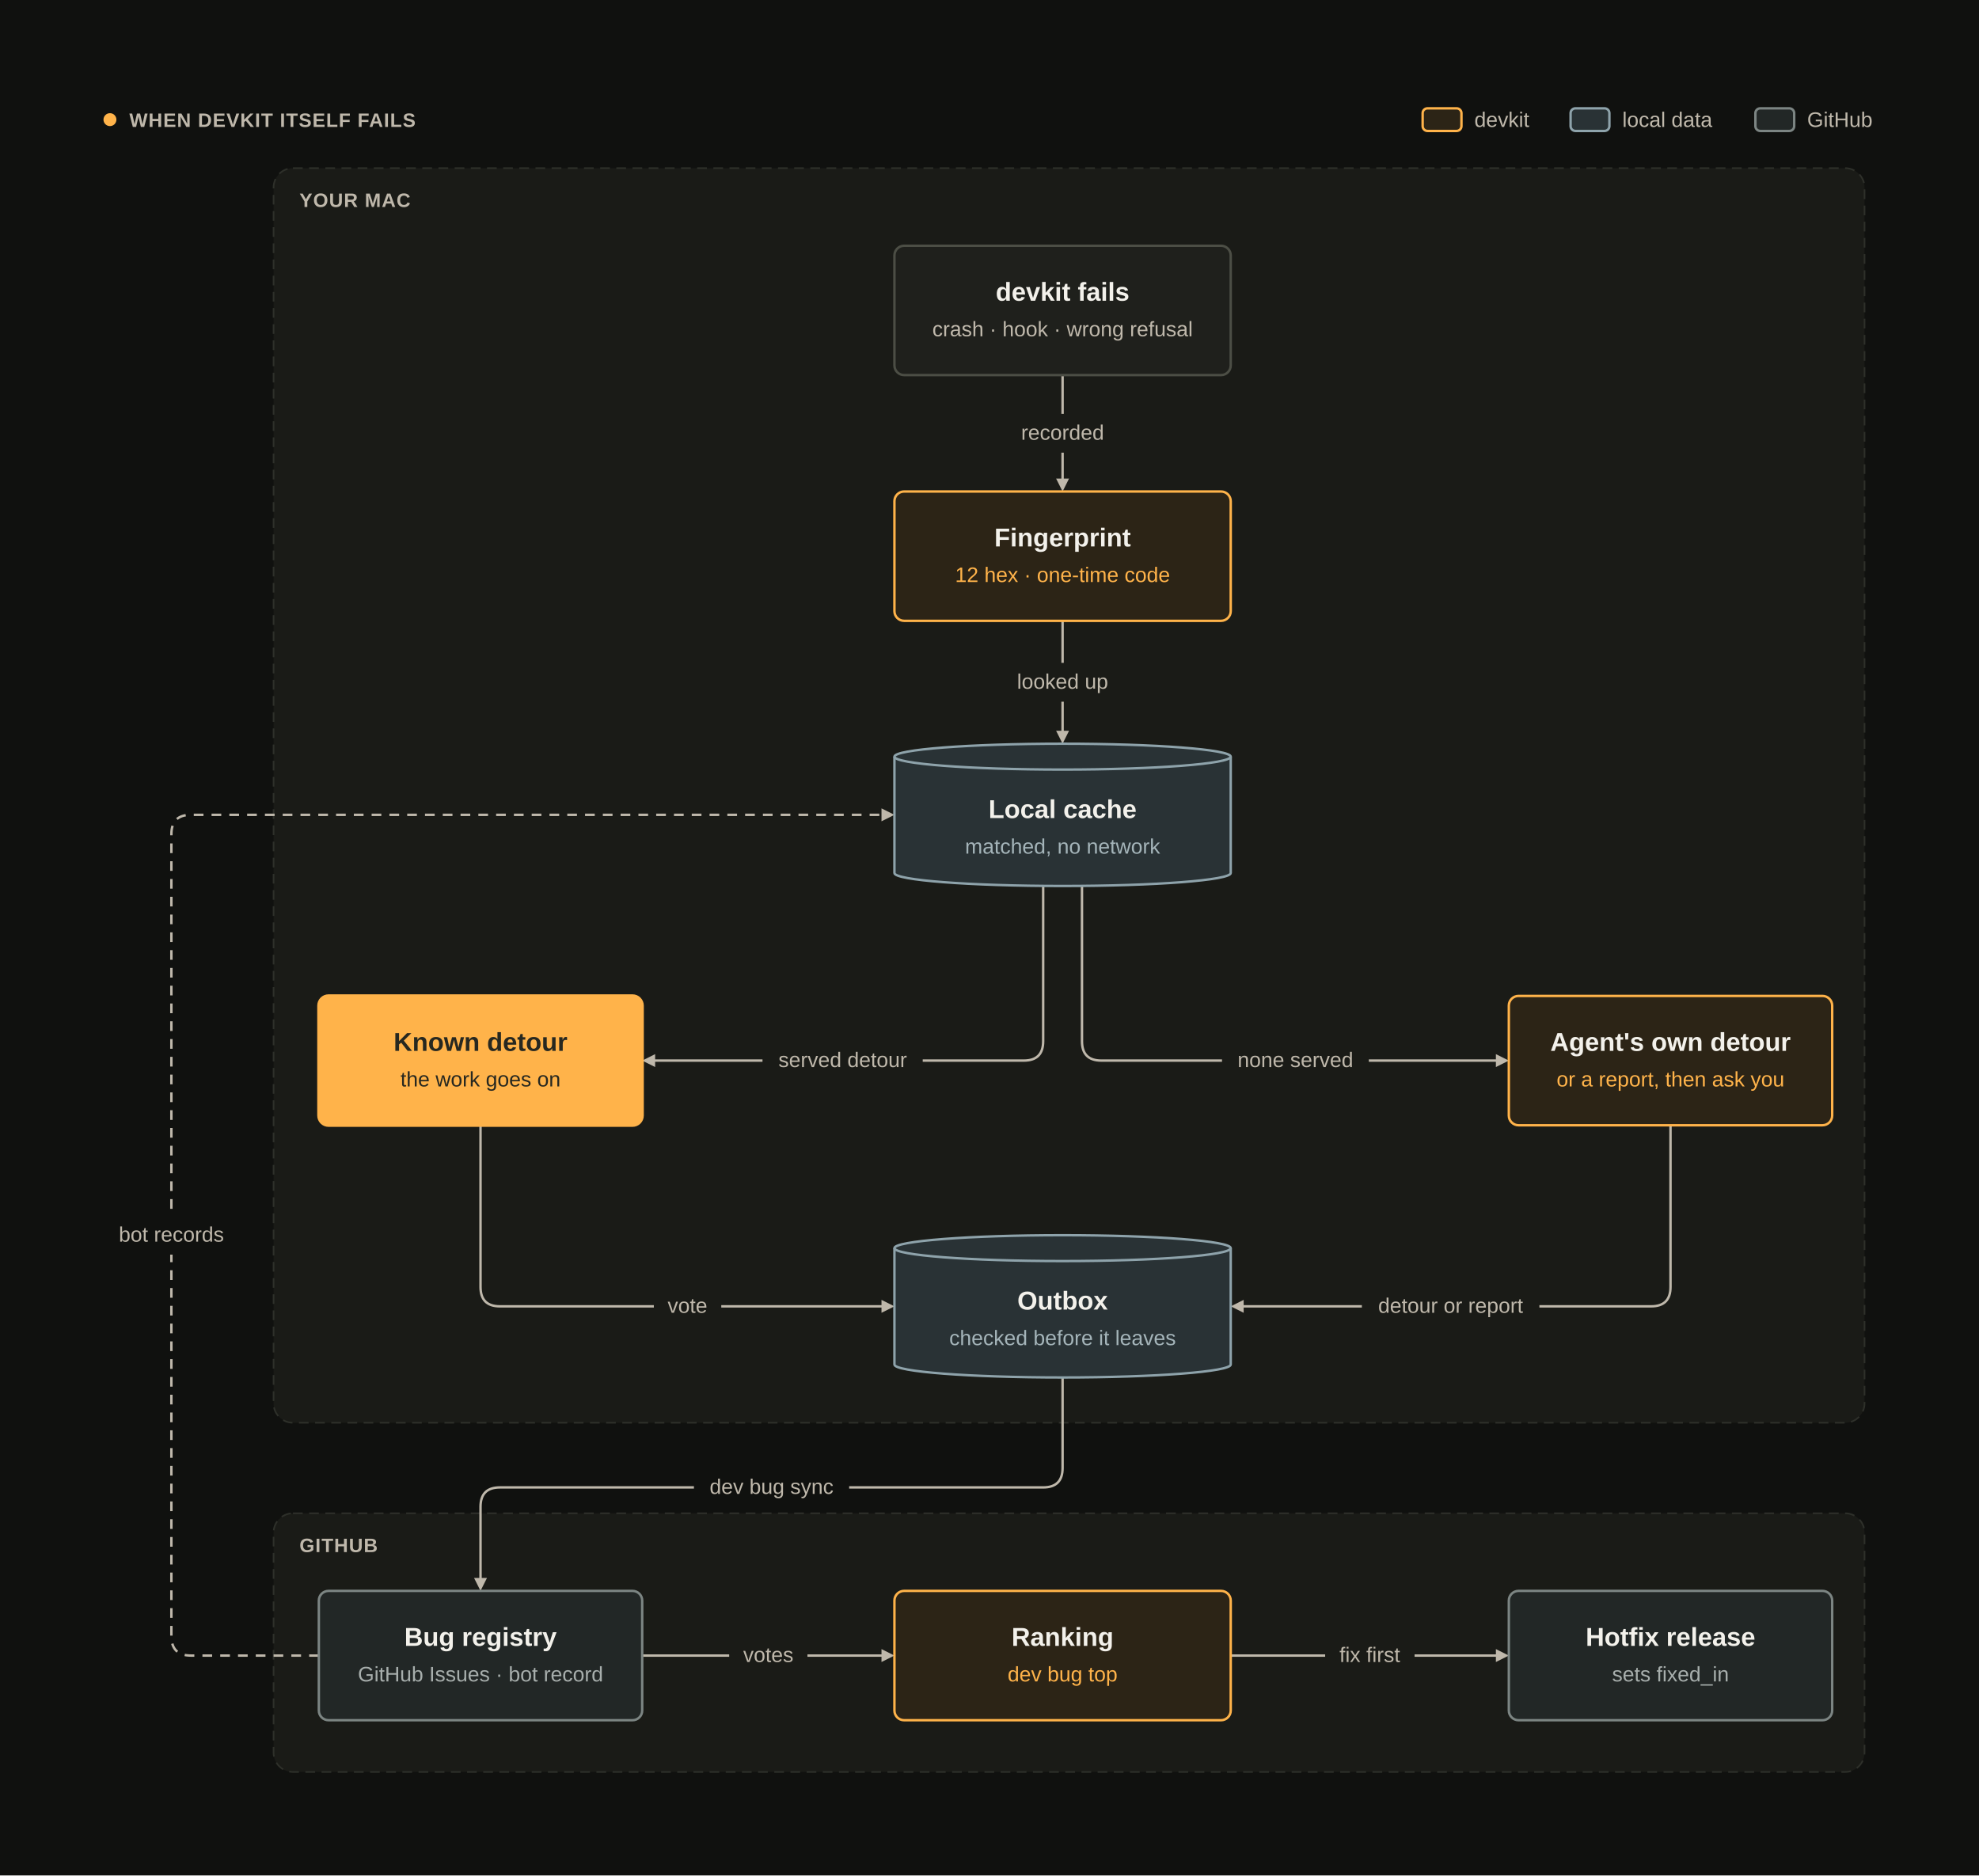
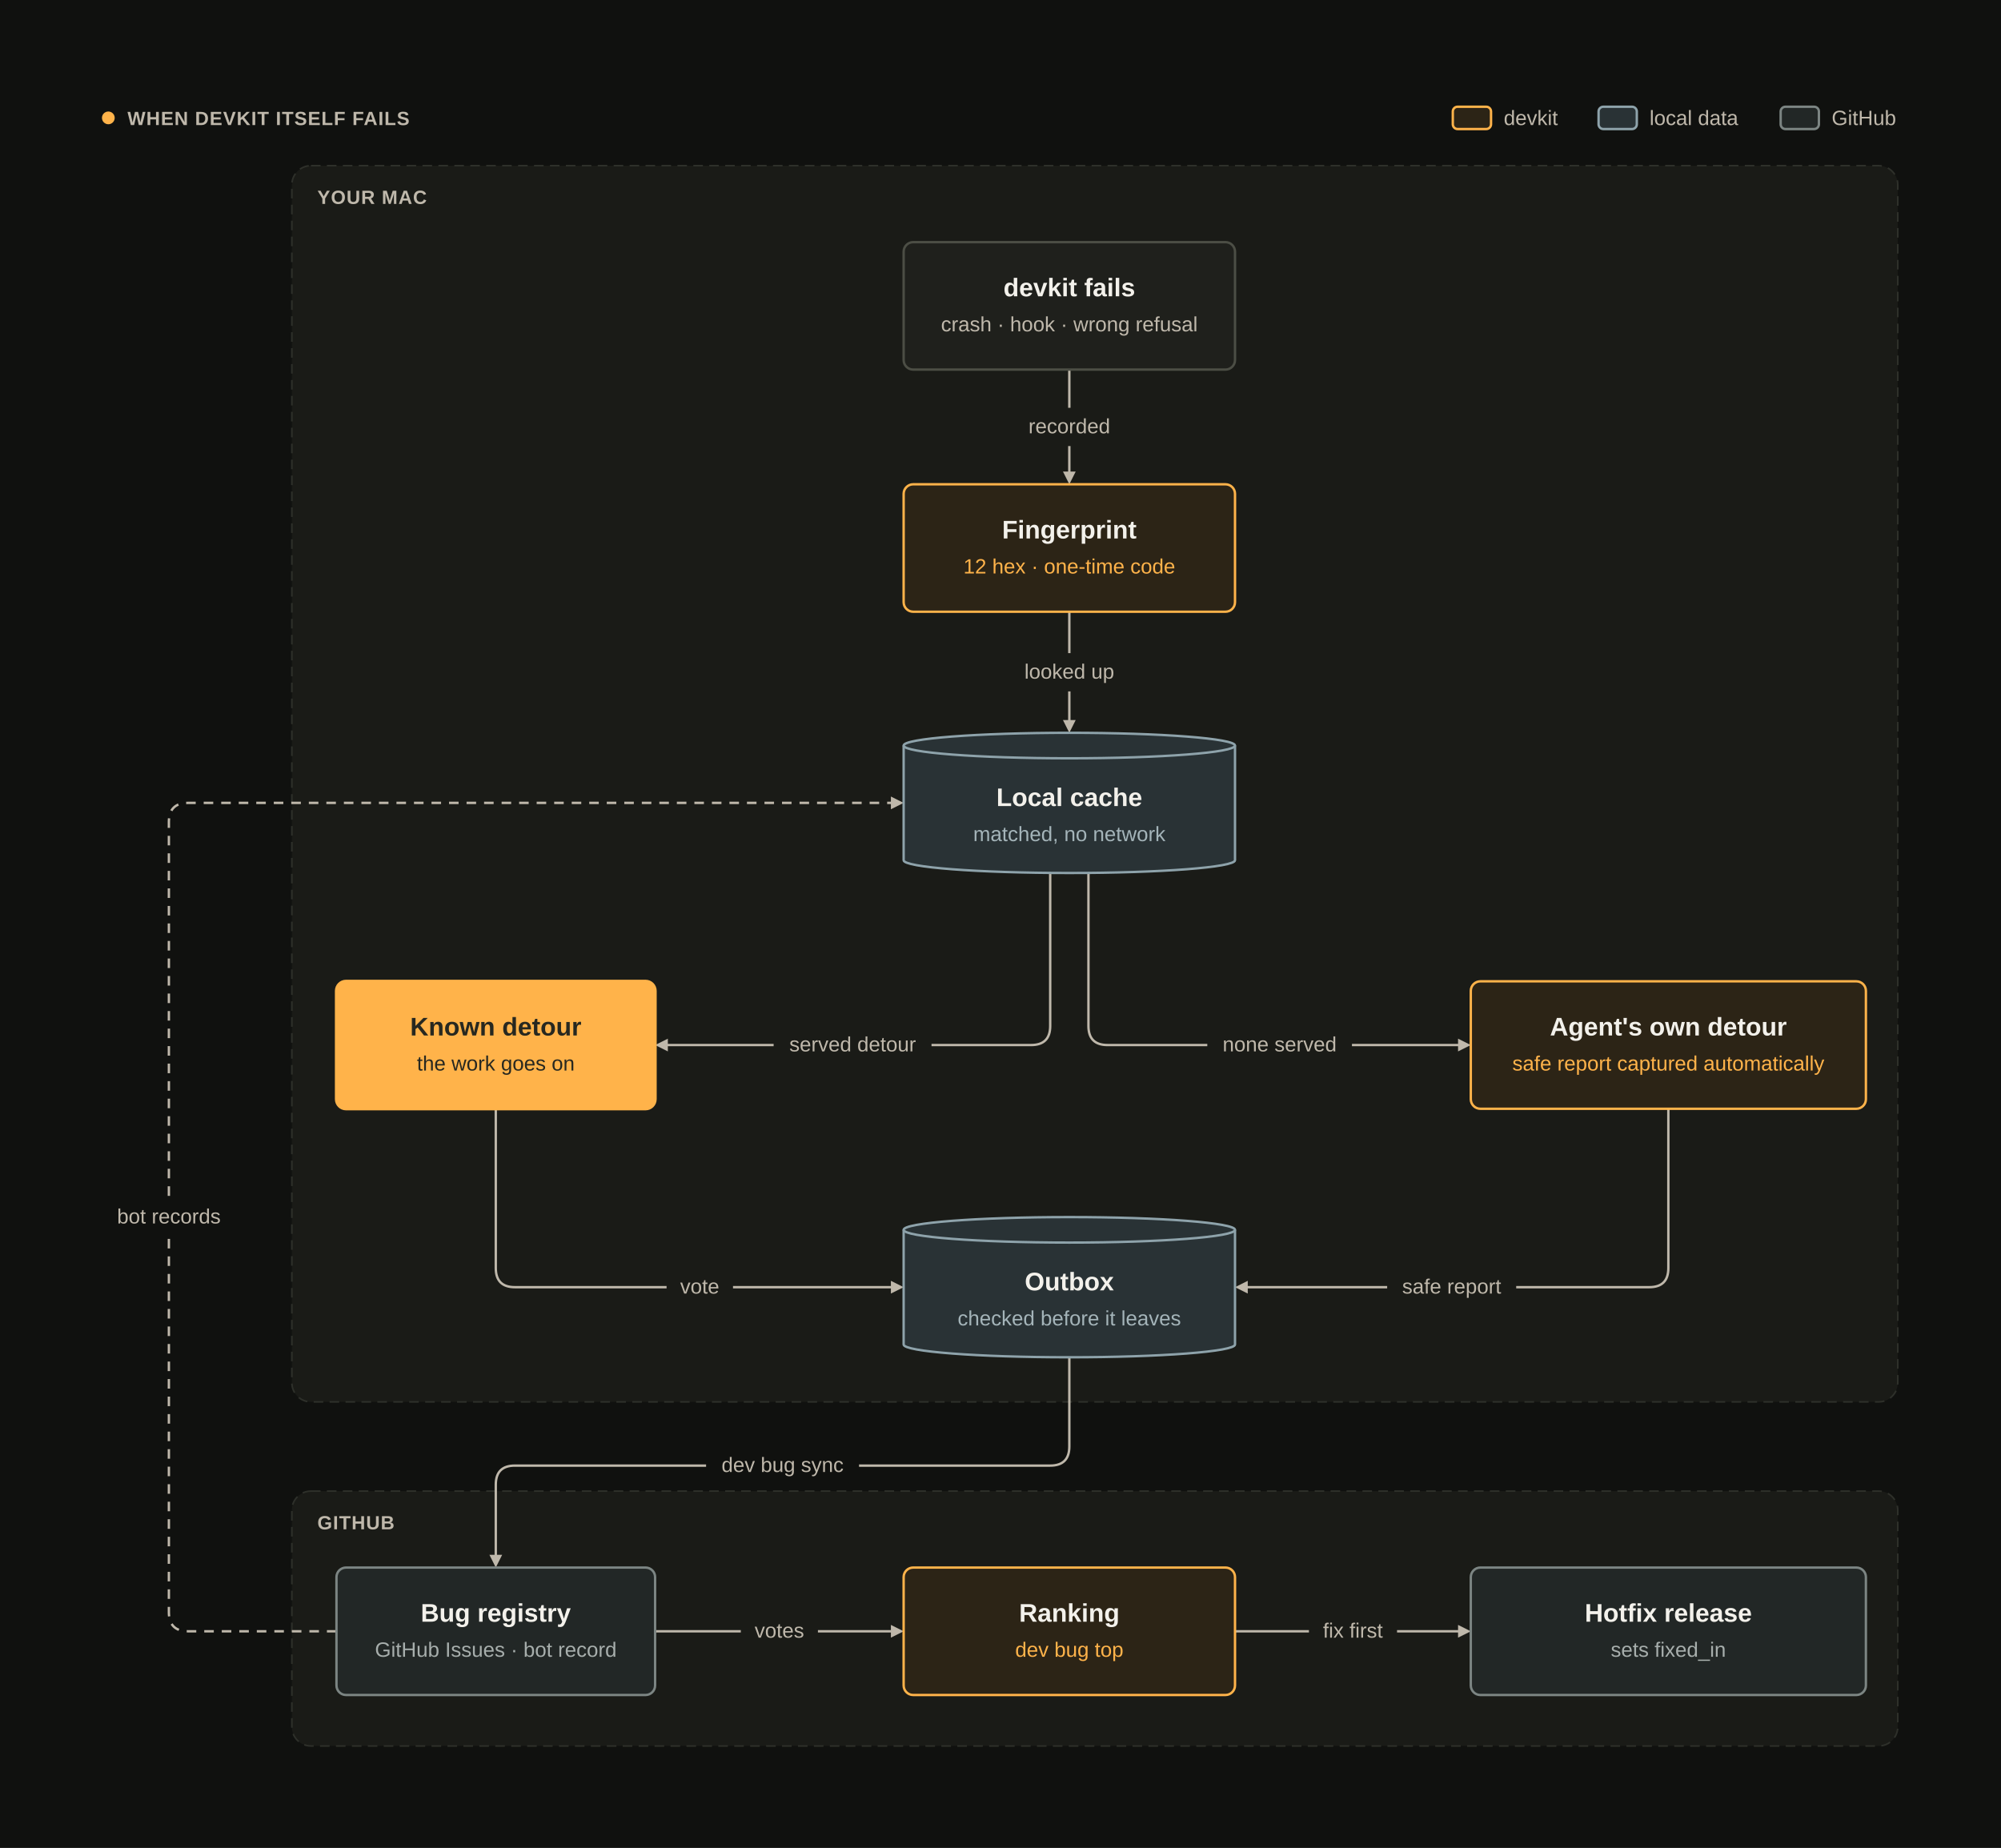
- <svg xmlns="http://www.w3.org/2000/svg" width="1224" height="1160" viewBox="0 0 1224 1160" role="img" aria-labelledby="dk-title dk-desc">
-   <rect width="1224" height="1160" fill="#10110F" />
+ <svg xmlns="http://www.w3.org/2000/svg" width="1256" height="1160" viewBox="0 0 1256 1160" role="img" aria-labelledby="dk-title dk-desc">
+   <rect width="1256" height="1160" fill="#10110F" />
  <g font-family="Manrope, 'Manrope Variable', system-ui, -apple-system, 'Segoe UI', Arial, sans-serif">
    <circle cx="68" cy="74" r="4" fill="#FFB34A" />
    <text x="80" y="78.5" font-size="12" font-weight="600" fill="#BFB8AB" letter-spacing="0.48">WHEN DEVKIT ITSELF FAILS</text>
-     <text x="1117.7" y="78.5" font-size="13" font-weight="400" fill="#BFB8AB">GitHub</text>
-     <g transform="translate(1085.7,74)">
+     <text x="1149.7" y="78.5" font-size="13" font-weight="400" fill="#BFB8AB">GitHub</text>
+     <g transform="translate(1117.7,74)">
      <rect x="0" y="-7" width="24" height="14" rx="3" fill="#222726" stroke="#7C8583" stroke-width="1.5" />
    </g>
-     <text x="1003.4" y="78.5" font-size="13" font-weight="400" fill="#BFB8AB">local data</text>
-     <g transform="translate(971.4,74)">
+     <text x="1035.4" y="78.5" font-size="13" font-weight="400" fill="#BFB8AB">local data</text>
+     <g transform="translate(1003.4,74)">
      <rect x="0" y="-7" width="24" height="14" rx="3" fill="#293235" stroke="#8EA3AB" stroke-width="1.5" />
    </g>
-     <text x="911.9" y="78.5" font-size="13" font-weight="400" fill="#BFB8AB">devkit</text>
-     <g transform="translate(879.9,74)">
+     <text x="943.9" y="78.5" font-size="13" font-weight="400" fill="#BFB8AB">devkit</text>
+     <g transform="translate(911.9,74)">
      <rect x="0" y="-7" width="24" height="14" rx="3" fill="#2C2416" stroke="#FFB34A" stroke-width="1.5" />
    </g>
-     <g transform="translate(201.2,152.0)">
-       <rect x="-32.0" y="-48.0" width="984.0" height="776.0" rx="12" fill="#1A1B17" stroke="#2E302A" stroke-width="1" stroke-dasharray="6 4" />
+     <g transform="translate(215.2,152.0)">
+       <rect x="-32.0" y="-48.0" width="1008.0" height="776.0" rx="12" fill="#1A1B17" stroke="#2E302A" stroke-width="1" stroke-dasharray="6 4" />
      <text x="-16.0" y="-24.0" font-size="12" font-weight="600" fill="#BFB8AB" text-anchor="start" letter-spacing="0.48">YOUR MAC</text>
-       <rect x="-32.0" y="784.0" width="984.0" height="160.0" rx="12" fill="#1A1B17" stroke="#2E302A" stroke-width="1" stroke-dasharray="6 4" />
+       <rect x="-32.0" y="784.0" width="1008.0" height="160.0" rx="12" fill="#1A1B17" stroke="#2E302A" stroke-width="1" stroke-dasharray="6 4" />
      <text x="-16.0" y="808.0" font-size="12" font-weight="600" fill="#BFB8AB" text-anchor="start" letter-spacing="0.48">GITHUB</text>
      <path d="M456.0,80.0 L456.0,144.5" fill="none" stroke="#BFB8AB" stroke-width="1.5" stroke-linejoin="round" stroke-linecap="round" />
      <polygon points="456.0,152.0 452.0,144.0 460.0,144.0" fill="#BFB8AB" />
      <rect x="421.2" y="104.0" width="69.7" height="24.0" rx="11.0" fill="#1A1B17" />
      <text x="456.0" y="120.0" font-size="13" font-weight="400" fill="#BFB8AB" text-anchor="middle">recorded</text>
      <path d="M456.0,232.0 L456.0,300.5" fill="none" stroke="#BFB8AB" stroke-width="1.5" stroke-linejoin="round" stroke-linecap="round" />
      <polygon points="456.0,308.0 452.0,300.0 460.0,300.0" fill="#BFB8AB" />
      <rect x="418.5" y="258.0" width="75.0" height="24.0" rx="11.0" fill="#1A1B17" />
      <text x="456.0" y="274.0" font-size="13" font-weight="400" fill="#BFB8AB" text-anchor="middle">looked up</text>
      <path d="M444.0,396.0 L444.0,492.0 Q444.0,504.0 432.0,504.0 L203.5,504.0" fill="none" stroke="#BFB8AB" stroke-width="1.5" stroke-linejoin="round" stroke-linecap="round" />
      <polygon points="196.0,504.0 204.0,500.0 204.0,508.0" fill="#BFB8AB" />
      <rect x="270.4" y="492.0" width="99.1" height="24.0" rx="11.0" fill="#1A1B17" />
      <text x="320.0" y="508.0" font-size="13" font-weight="400" fill="#BFB8AB" text-anchor="middle">served detour</text>
-       <path d="M468.0,396.0 L468.0,492.0 Q468.0,504.0 480.0,504.0 L724.5,504.0" fill="none" stroke="#BFB8AB" stroke-width="1.5" stroke-linejoin="round" stroke-linecap="round" />
-       <polygon points="732.0,504.0 724.0,508.0 724.0,500.0" fill="#BFB8AB" />
-       <rect x="554.6" y="492.0" width="90.8" height="24.0" rx="11.0" fill="#1A1B17" />
-       <text x="600.0" y="508.0" font-size="13" font-weight="400" fill="#BFB8AB" text-anchor="middle">none served</text>
+       <path d="M468.0,396.0 L468.0,492.0 Q468.0,504.0 480.0,504.0 L700.5,504.0" fill="none" stroke="#BFB8AB" stroke-width="1.5" stroke-linejoin="round" stroke-linecap="round" />
+       <polygon points="708.0,504.0 700.0,508.0 700.0,500.0" fill="#BFB8AB" />
+       <rect x="542.6" y="492.0" width="90.8" height="24.0" rx="11.0" fill="#1A1B17" />
+       <text x="588.0" y="508.0" font-size="13" font-weight="400" fill="#BFB8AB" text-anchor="middle">none served</text>
      <path d="M96.0,544.0 L96.0,644.0 Q96.0,656.0 108.0,656.0 L344.5,656.0" fill="none" stroke="#BFB8AB" stroke-width="1.5" stroke-linejoin="round" stroke-linecap="round" />
      <polygon points="352.0,656.0 344.0,660.0 344.0,652.0" fill="#BFB8AB" />
      <rect x="203.2" y="644.0" width="41.7" height="24.0" rx="11.0" fill="#1A1B17" />
      <text x="224.0" y="660.0" font-size="13" font-weight="400" fill="#BFB8AB" text-anchor="middle">vote</text>
      <path d="M832.0,544.0 L832.0,644.0 Q832.0,656.0 820.0,656.0 L567.5,656.0" fill="none" stroke="#BFB8AB" stroke-width="1.5" stroke-linejoin="round" stroke-linecap="round" />
      <polygon points="560.0,656.0 568.0,652.0 568.0,660.0" fill="#BFB8AB" />
-       <rect x="641.1" y="644.0" width="109.8" height="24.0" rx="11.0" fill="#1A1B17" />
-       <text x="696.0" y="660.0" font-size="13" font-weight="400" fill="#BFB8AB" text-anchor="middle">detour or report</text>
+       <rect x="655.5" y="644.0" width="81.0" height="24.0" rx="11.0" fill="#1A1B17" />
+       <text x="696.0" y="660.0" font-size="13" font-weight="400" fill="#BFB8AB" text-anchor="middle">safe report</text>
      <path d="M456.0,700.0 L456.0,756.0 Q456.0,768.0 444.0,768.0 L108.0,768.0 Q96.0,768.0 96.0,780.0 L96.0,824.5" fill="none" stroke="#BFB8AB" stroke-width="1.5" stroke-linejoin="round" stroke-linecap="round" />
      <polygon points="96.0,832.0 92.0,824.0 100.0,824.0" fill="#BFB8AB" />
      <rect x="228.0" y="756.0" width="96.0" height="24.0" rx="11.0" fill="#10110F" />
      <text x="276.0" y="772.0" font-size="13" font-weight="400" fill="#BFB8AB" text-anchor="middle">dev bug sync</text>
      <path d="M196.0,872.0 L344.5,872.0" fill="none" stroke="#BFB8AB" stroke-width="1.5" stroke-linejoin="round" stroke-linecap="round" />
      <polygon points="352.0,872.0 344.0,876.0 344.0,868.0" fill="#BFB8AB" />
      <rect x="249.8" y="860.0" width="48.4" height="24.0" rx="11.0" fill="#1A1B17" />
      <text x="274.0" y="876.0" font-size="13" font-weight="400" fill="#BFB8AB" text-anchor="middle">votes</text>
-       <path d="M560.0,872.0 L724.5,872.0" fill="none" stroke="#BFB8AB" stroke-width="1.5" stroke-linejoin="round" stroke-linecap="round" />
-       <polygon points="732.0,872.0 724.0,876.0 724.0,868.0" fill="#BFB8AB" />
-       <rect x="618.4" y="860.0" width="55.3" height="24.0" rx="11.0" fill="#1A1B17" />
-       <text x="646.0" y="876.0" font-size="13" font-weight="400" fill="#BFB8AB" text-anchor="middle">fix first</text>
-       <path d="M-4.0,872.0 L-83.2,872.0 Q-95.2,872.0 -95.2,860.0 L-95.2,364.0 Q-95.2,352.0 -83.2,352.0 L344.5,352.0" fill="none" stroke="#BFB8AB" stroke-width="1.5" stroke-linejoin="round" stroke-dasharray="6 5" stroke-linecap="butt" />
+       <path d="M560.0,872.0 L700.5,872.0" fill="none" stroke="#BFB8AB" stroke-width="1.5" stroke-linejoin="round" stroke-linecap="round" />
+       <polygon points="708.0,872.0 700.0,876.0 700.0,868.0" fill="#BFB8AB" />
+       <rect x="606.4" y="860.0" width="55.3" height="24.0" rx="11.0" fill="#1A1B17" />
+       <text x="634.0" y="876.0" font-size="13" font-weight="400" fill="#BFB8AB" text-anchor="middle">fix first</text>
+       <path d="M-4.0,872.0 L-97.2,872.0 Q-109.2,872.0 -109.2,860.0 L-109.2,364.0 Q-109.2,352.0 -97.2,352.0 L344.5,352.0" fill="none" stroke="#BFB8AB" stroke-width="1.5" stroke-linejoin="round" stroke-dasharray="6 5" stroke-linecap="butt" />
      <polygon points="352.0,352.0 344.0,356.0 344.0,348.0" fill="#BFB8AB" />
-       <rect x="-137.2" y="600.0" width="84.0" height="24.0" rx="11.0" fill="#10110F" />
-       <text x="-95.2" y="616.0" font-size="13" font-weight="400" fill="#BFB8AB" text-anchor="middle">bot records</text>
+       <rect x="-151.2" y="600.0" width="84.0" height="24.0" rx="11.0" fill="#10110F" />
+       <text x="-109.2" y="616.0" font-size="13" font-weight="400" fill="#BFB8AB" text-anchor="middle">bot records</text>
      <rect x="352.0" y="0.0" width="208.0" height="80.0" rx="6.0" fill="#1F201C" stroke="#4C4E45" stroke-width="1.5" />
      <text x="456.0" y="34.0" font-size="16" font-weight="600" fill="#F3F1EB" text-anchor="middle">devkit fails</text>
      <text x="456.0" y="56.0" font-size="13" font-weight="400" fill="#BFB8AB" text-anchor="middle">crash · hook · wrong refusal</text>
      <rect x="352.0" y="152.0" width="208.0" height="80.0" rx="6.0" fill="#2C2416" stroke="#FFB34A" stroke-width="1.5" />
      <text x="456.0" y="186.0" font-size="16" font-weight="600" fill="#F3F1EB" text-anchor="middle">Fingerprint</text>
      <text x="456.0" y="208.0" font-size="13" font-weight="400" fill="#FFB34A" text-anchor="middle">12 hex · one-time code</text>
      <path d="M352.0,316.0 A104.0,8 0 0 1 560.0,316.0 L560.0,388.0 A104.0,8 0 0 1 352.0,388.0 Z" fill="#293235" stroke="#8EA3AB" stroke-width="1.5" />
      <path d="M352.0,316.0 A104.0,8 0 0 0 560.0,316.0" fill="none" stroke="#8EA3AB" stroke-width="1.5" />
      <text x="456.0" y="354.0" font-size="16" font-weight="600" fill="#F3F1EB" text-anchor="middle">Local cache</text>
      <text x="456.0" y="376.0" font-size="13" font-weight="400" fill="#A4B4B9" text-anchor="middle">matched, no network</text>
      <rect x="-4.0" y="464.0" width="200.0" height="80.0" rx="6.0" fill="#FFB34A" stroke="#FFB34A" stroke-width="2" />
      <text x="96.0" y="498.0" font-size="16" font-weight="600" fill="#272820" text-anchor="middle">Known detour</text>
      <text x="96.0" y="520.0" font-size="13" font-weight="400" fill="#272820" text-anchor="middle">the work goes on</text>
-       <rect x="732.0" y="464.0" width="200.0" height="80.0" rx="6.0" fill="#2C2416" stroke="#FFB34A" stroke-width="1.5" />
+       <rect x="708.0" y="464.0" width="248.0" height="80.0" rx="6.0" fill="#2C2416" stroke="#FFB34A" stroke-width="1.5" />
      <text x="832.0" y="498.0" font-size="16" font-weight="600" fill="#F3F1EB" text-anchor="middle">Agent's own detour</text>
-       <text x="832.0" y="520.0" font-size="13" font-weight="400" fill="#FFB34A" text-anchor="middle">or a report, then ask you</text>
+       <text x="832.0" y="520.0" font-size="13" font-weight="400" fill="#FFB34A" text-anchor="middle">safe report captured automatically</text>
      <path d="M352.0,620.0 A104.0,8 0 0 1 560.0,620.0 L560.0,692.0 A104.0,8 0 0 1 352.0,692.0 Z" fill="#293235" stroke="#8EA3AB" stroke-width="1.5" />
      <path d="M352.0,620.0 A104.0,8 0 0 0 560.0,620.0" fill="none" stroke="#8EA3AB" stroke-width="1.5" />
      <text x="456.0" y="658.0" font-size="16" font-weight="600" fill="#F3F1EB" text-anchor="middle">Outbox</text>
      <text x="456.0" y="680.0" font-size="13" font-weight="400" fill="#A4B4B9" text-anchor="middle">checked before it leaves</text>
      <rect x="-4.0" y="832.0" width="200.0" height="80.0" rx="6.0" fill="#222726" stroke="#7C8583" stroke-width="1.5" />
      <text x="96.0" y="866.0" font-size="16" font-weight="600" fill="#F3F1EB" text-anchor="middle">Bug registry</text>
      <text x="96.0" y="888.0" font-size="13" font-weight="400" fill="#A7AEAC" text-anchor="middle">GitHub Issues · bot record</text>
      <rect x="352.0" y="832.0" width="208.0" height="80.0" rx="6.0" fill="#2C2416" stroke="#FFB34A" stroke-width="1.5" />
      <text x="456.0" y="866.0" font-size="16" font-weight="600" fill="#F3F1EB" text-anchor="middle">Ranking</text>
      <text x="456.0" y="888.0" font-size="13" font-weight="400" fill="#FFB34A" text-anchor="middle">dev bug top</text>
-       <rect x="732.0" y="832.0" width="200.0" height="80.0" rx="6.0" fill="#222726" stroke="#7C8583" stroke-width="1.5" />
+       <rect x="708.0" y="832.0" width="248.0" height="80.0" rx="6.0" fill="#222726" stroke="#7C8583" stroke-width="1.5" />
      <text x="832.0" y="866.0" font-size="16" font-weight="600" fill="#F3F1EB" text-anchor="middle">Hotfix release</text>
      <text x="832.0" y="888.0" font-size="13" font-weight="400" fill="#A7AEAC" text-anchor="middle">sets fixed_in</text>
    </g>
  </g>
</svg>
